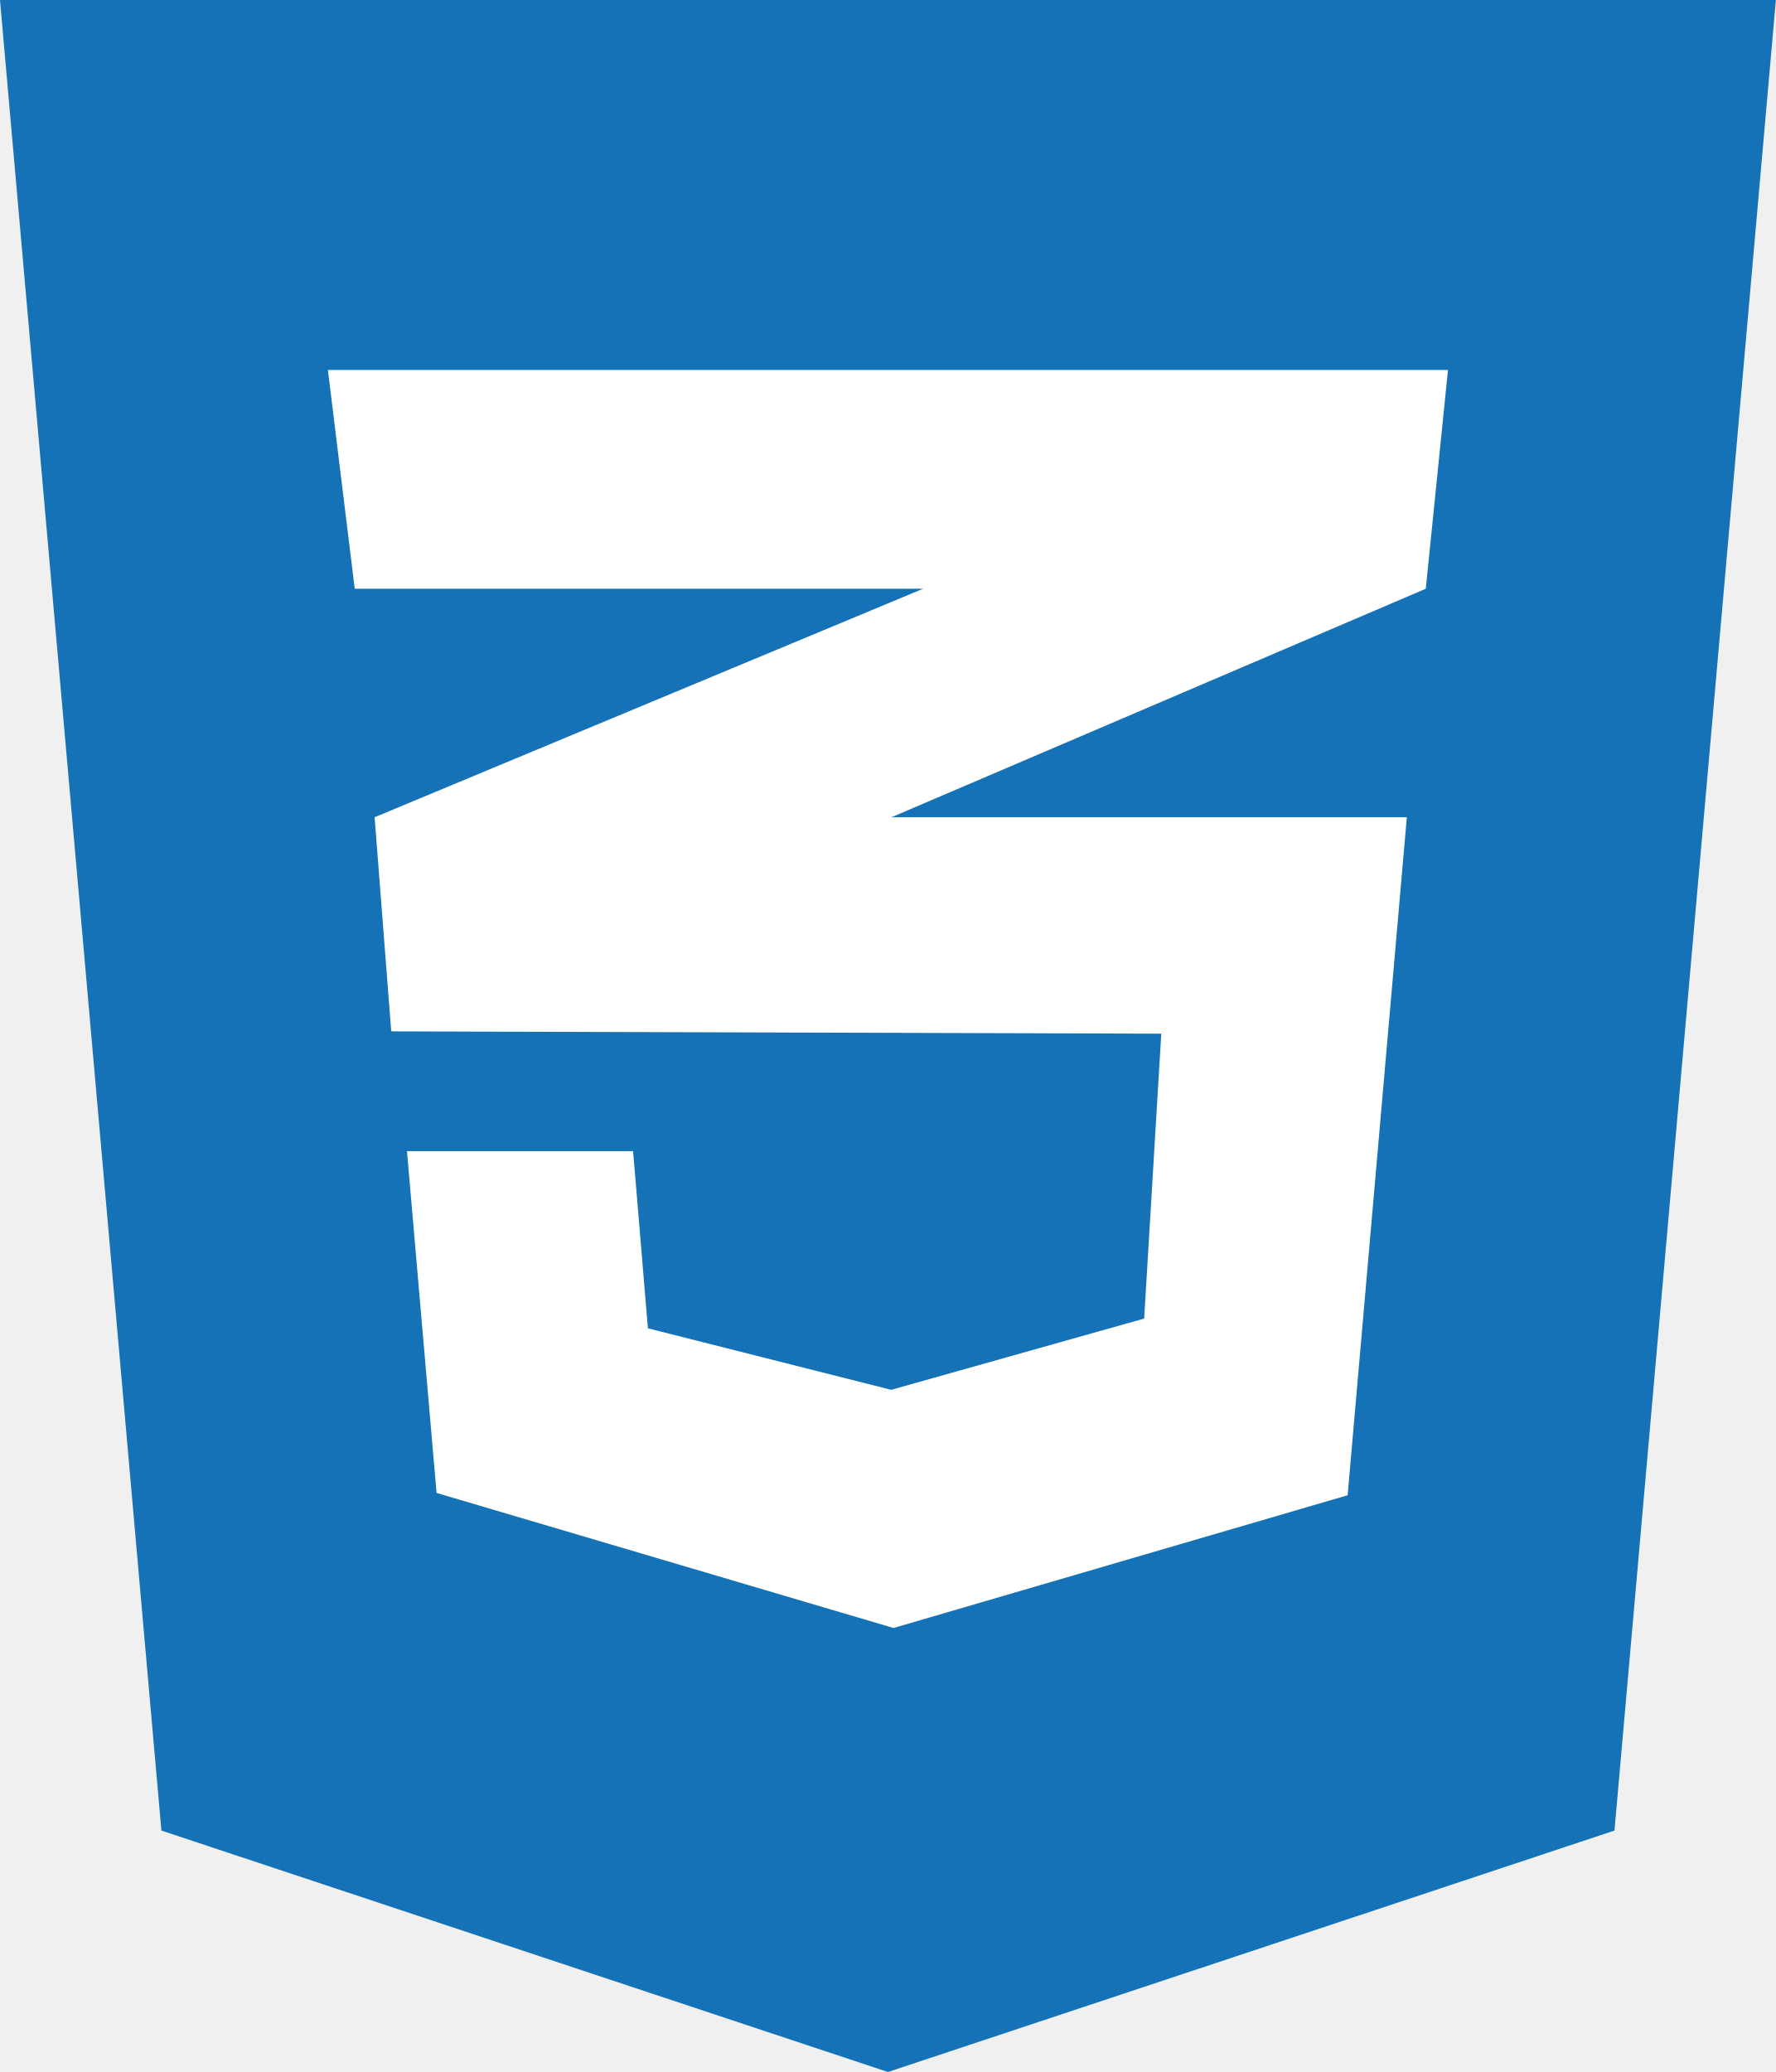
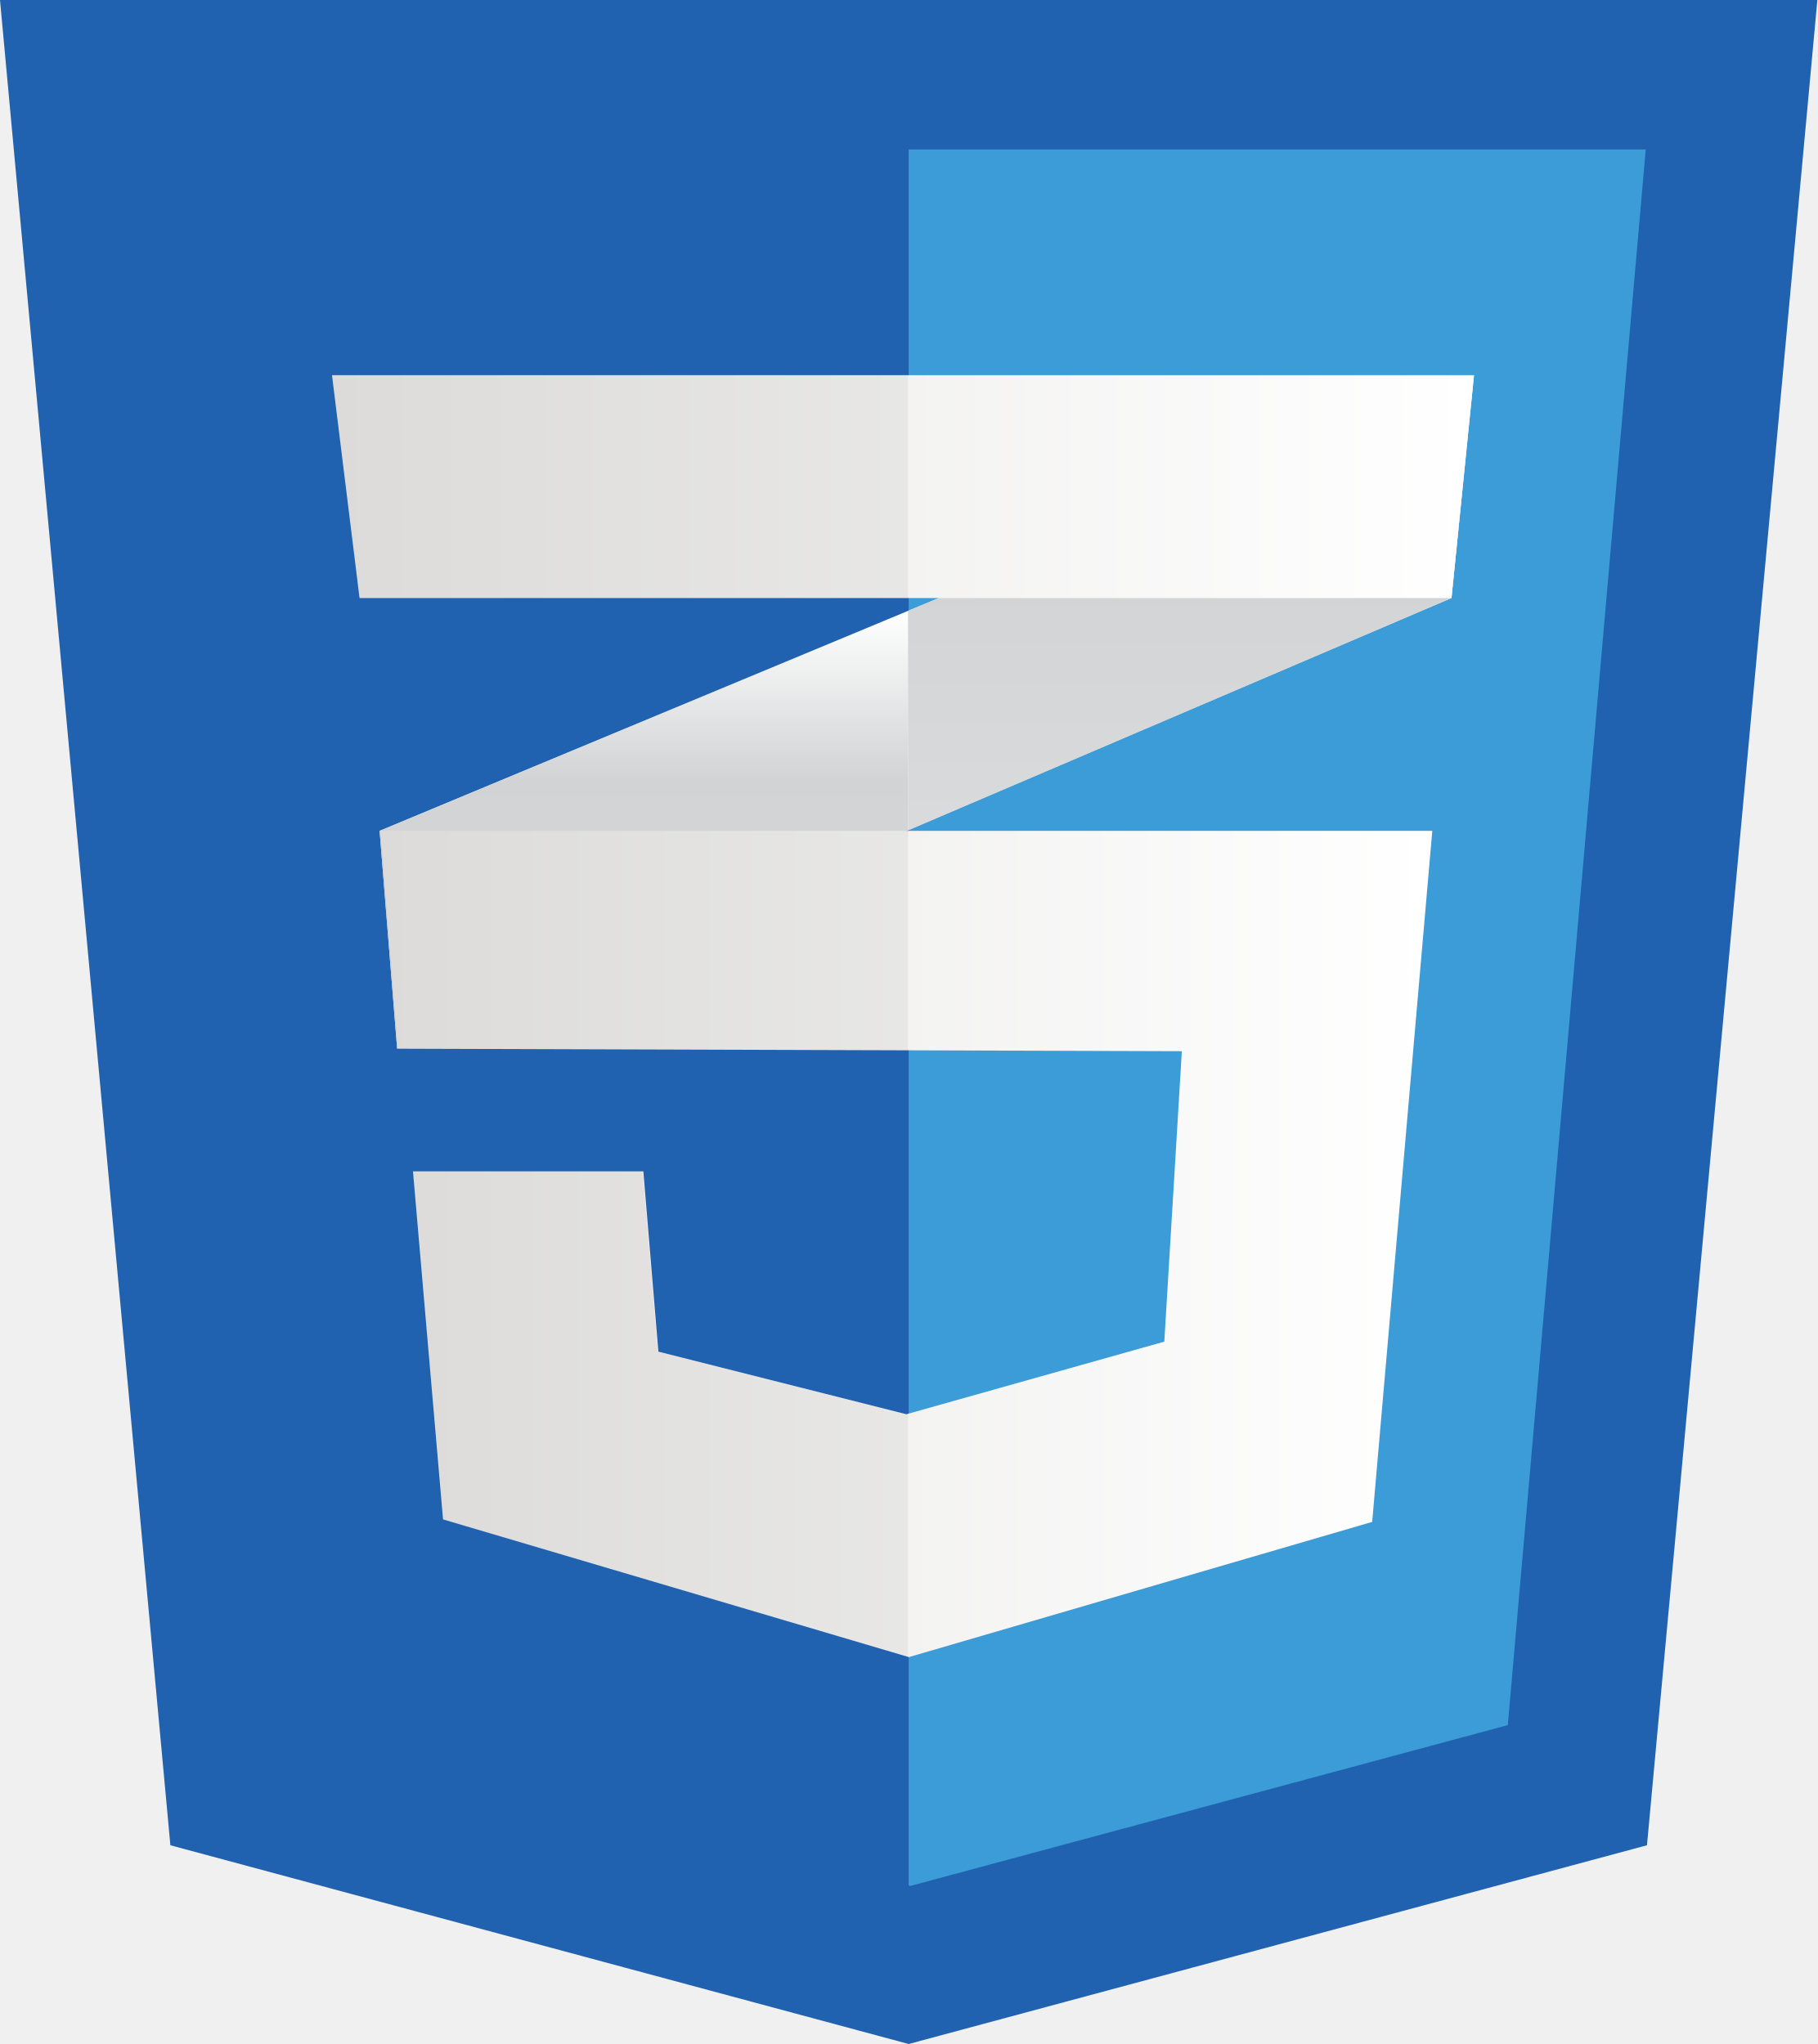
- <svg xmlns="http://www.w3.org/2000/svg" width="36" height="42" viewBox="0 0 36 42" fill="none">
-   <rect x="6" y="5" width="26" height="29" fill="white" />
-   <path d="M0 0L3.272 37.106L18 42L32.728 37.106L36 0H0ZM29.353 7.5L28.903 11.934L18.094 16.556L18.066 16.566H28.519L27.319 30.309L18.113 33L8.85 30.262L8.25 23.334H12.834L13.134 26.925L18.066 28.172L23.194 26.728L23.541 20.953L7.95 20.906V20.897L7.931 20.906L7.594 16.566L18.103 12.188L18.712 11.934H7.191L6.647 7.5H29.353Z" fill="#1572B6" />
+ <svg xmlns="http://www.w3.org/2000/svg" xmlns:xlink="http://www.w3.org/1999/xlink" viewBox="0 0 296297 333333" shape-rendering="geometricPrecision" text-rendering="geometricPrecision" image-rendering="optimizeQuality" fill-rule="evenodd" clip-rule="evenodd">
+   <defs>
+     <linearGradient id="id4" gradientUnits="userSpaceOnUse" x1="54128.7" y1="79355.5" x2="240318" y2="79355.5">
+       <stop offset="0" stop-color="#e8e7e5" />
+       <stop offset="1" stop-color="#fff" />
+     </linearGradient>
+     <linearGradient id="id5" gradientUnits="userSpaceOnUse" x1="62019.3" y1="202868" x2="233515" y2="202868">
+       <stop offset="0" stop-color="#e8e7e5" />
+       <stop offset="1" stop-color="#fff" />
+     </linearGradient>
+     <linearGradient id="id6" gradientUnits="userSpaceOnUse" x1="104963" y1="99616.9" x2="104963" y2="171021">
+       <stop offset="0" stop-color="#d1d3d4" />
+       <stop offset=".388" stop-color="#d1d3d4" />
+       <stop offset="1" stop-color="#d1d3d4" />
+     </linearGradient>
+     <linearGradient id="id7" gradientUnits="userSpaceOnUse" xlink:href="#id6" x1="194179" y1="61185.8" x2="194179" y2="135407" />
+     <mask id="id0">
+       <linearGradient id="id1" gradientUnits="userSpaceOnUse" x1="104963" y1="99616.9" x2="104963" y2="171021">
+         <stop offset="0" stop-opacity="0" stop-color="#fff" />
+         <stop offset=".388" stop-color="#fff" />
+         <stop offset="1" stop-opacity=".831" stop-color="#fff" />
+       </linearGradient>
+       <path fill="url(#id1)" d="M61737 99467h86453v71704H61737z" />
+     </mask>
+     <mask id="id2">
+       <linearGradient id="id3" gradientUnits="userSpaceOnUse" x1="194179" y1="61185.8" x2="194179" y2="135407">
+         <stop offset="0" stop-opacity="0" stop-color="#fff" />
+         <stop offset=".388" stop-color="#fff" />
+         <stop offset="1" stop-opacity=".831" stop-color="#fff" />
+       </linearGradient>
+       <path fill="url(#id3)" d="M147890 61036h92578v74521h-92578z" />
+     </mask>
+     <style>.fil6{fill:#000;fill-opacity:.051}</style>
+   </defs>
+   <g id="Layer_x0020_1">
+     <g id="_513085304">
+       <path fill="#2062af" d="M268517 300922l-120369 32411-120371-32411L0 0h296297z" />
+       <path fill="#3c9cd7" d="M148146 24374v283109l273 74 97409-26229 22485-256954z" />
+       <path fill="#fff" d="M148040 99617l-86153 35880 2857 35524 83296-35614 88604-37883 3674-36339-92278 38432z" />
+       <path mask="url(#id0)" fill="url(#id6)" d="M61887 135497l2857 35524 83295-35614V99617z" />
+       <path mask="url(#id2)" fill="url(#id7)" d="M240318 61186l-92278 38431v35790l88604-37883z" />
+       <path fill="url(#id5)" d="M62019 135497l2858 35524 127806 407-2859 47365-42055 11840-40428-10208-2450-29399H67327l4900 56756 75950 22457 75538-22050 9800-112692z" />
+       <path class="fil6" d="M148040 135497H61888l2857 35524 83295 266v-35790zm0 95022l-408 114-40422-10208-2450-29399H67197l4899 56756 75944 22457v-39720z" />
+       <path fill="url(#id4)" d="M54129 61186h186189l-3674 36339H58620l-4491-36339z" />
+       <path class="fil6" d="M148040 61186H54129l4491 36339h89420z" />
+     </g>
+   </g>
</svg>
